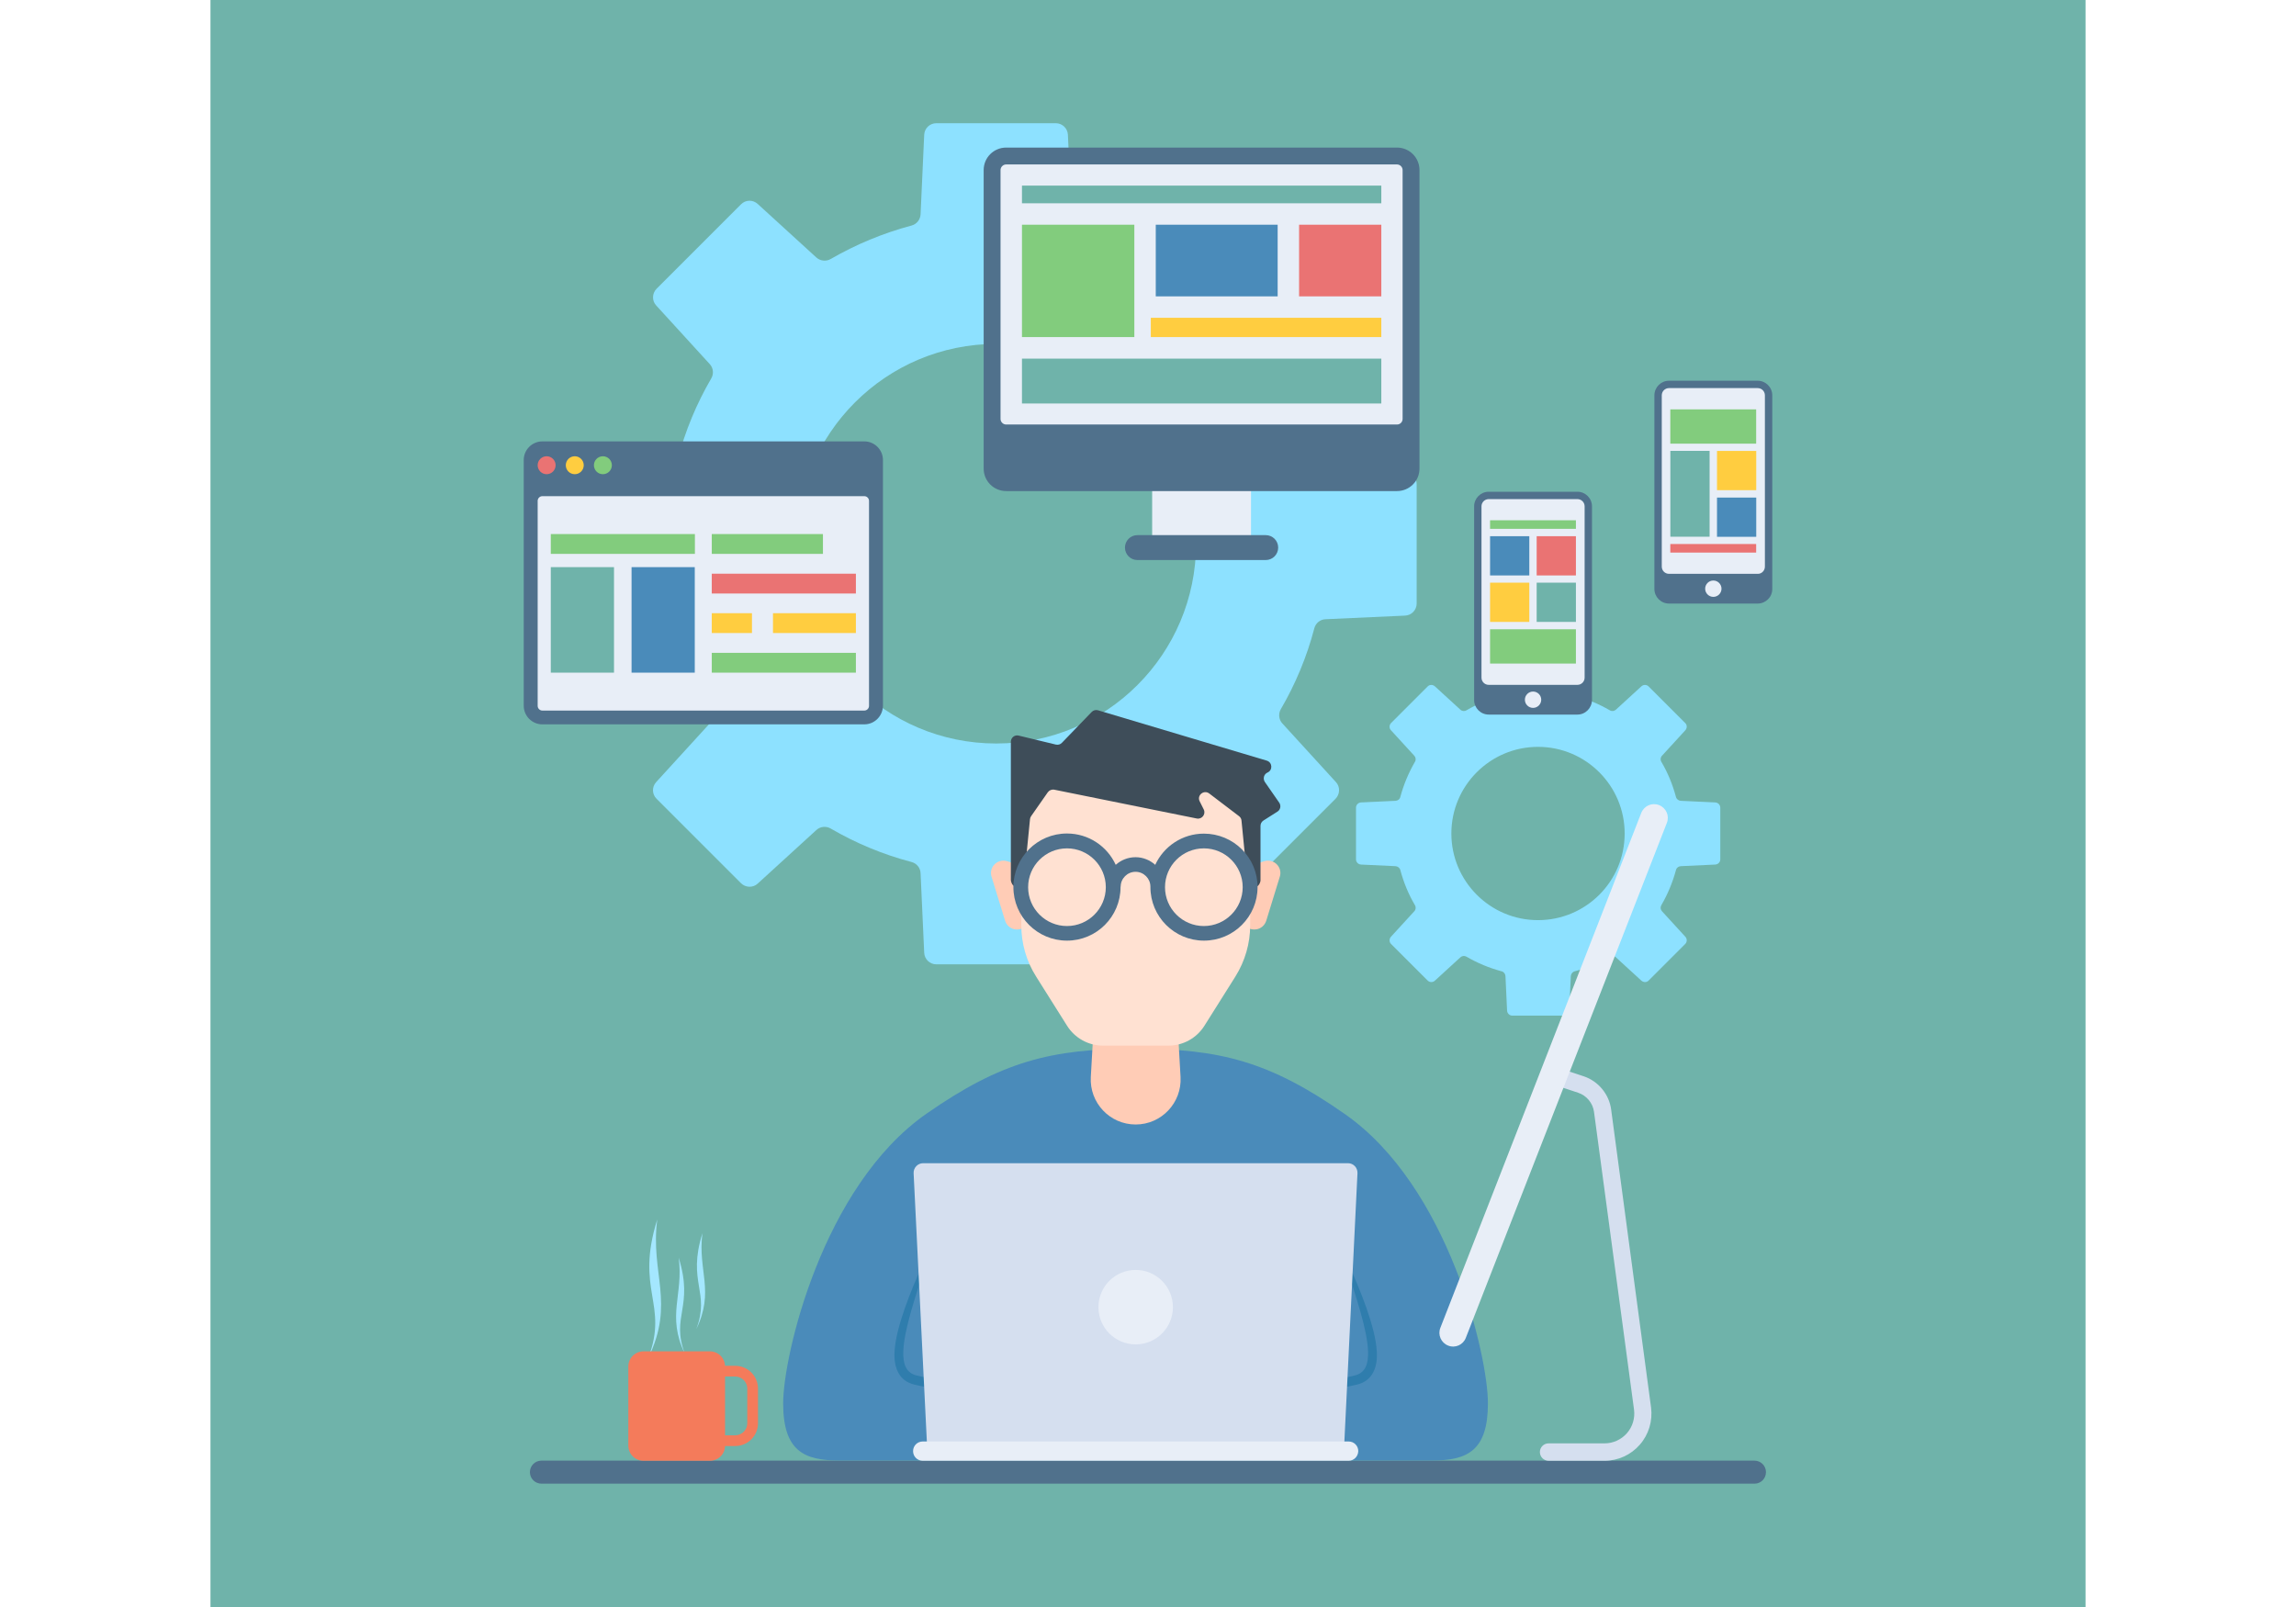
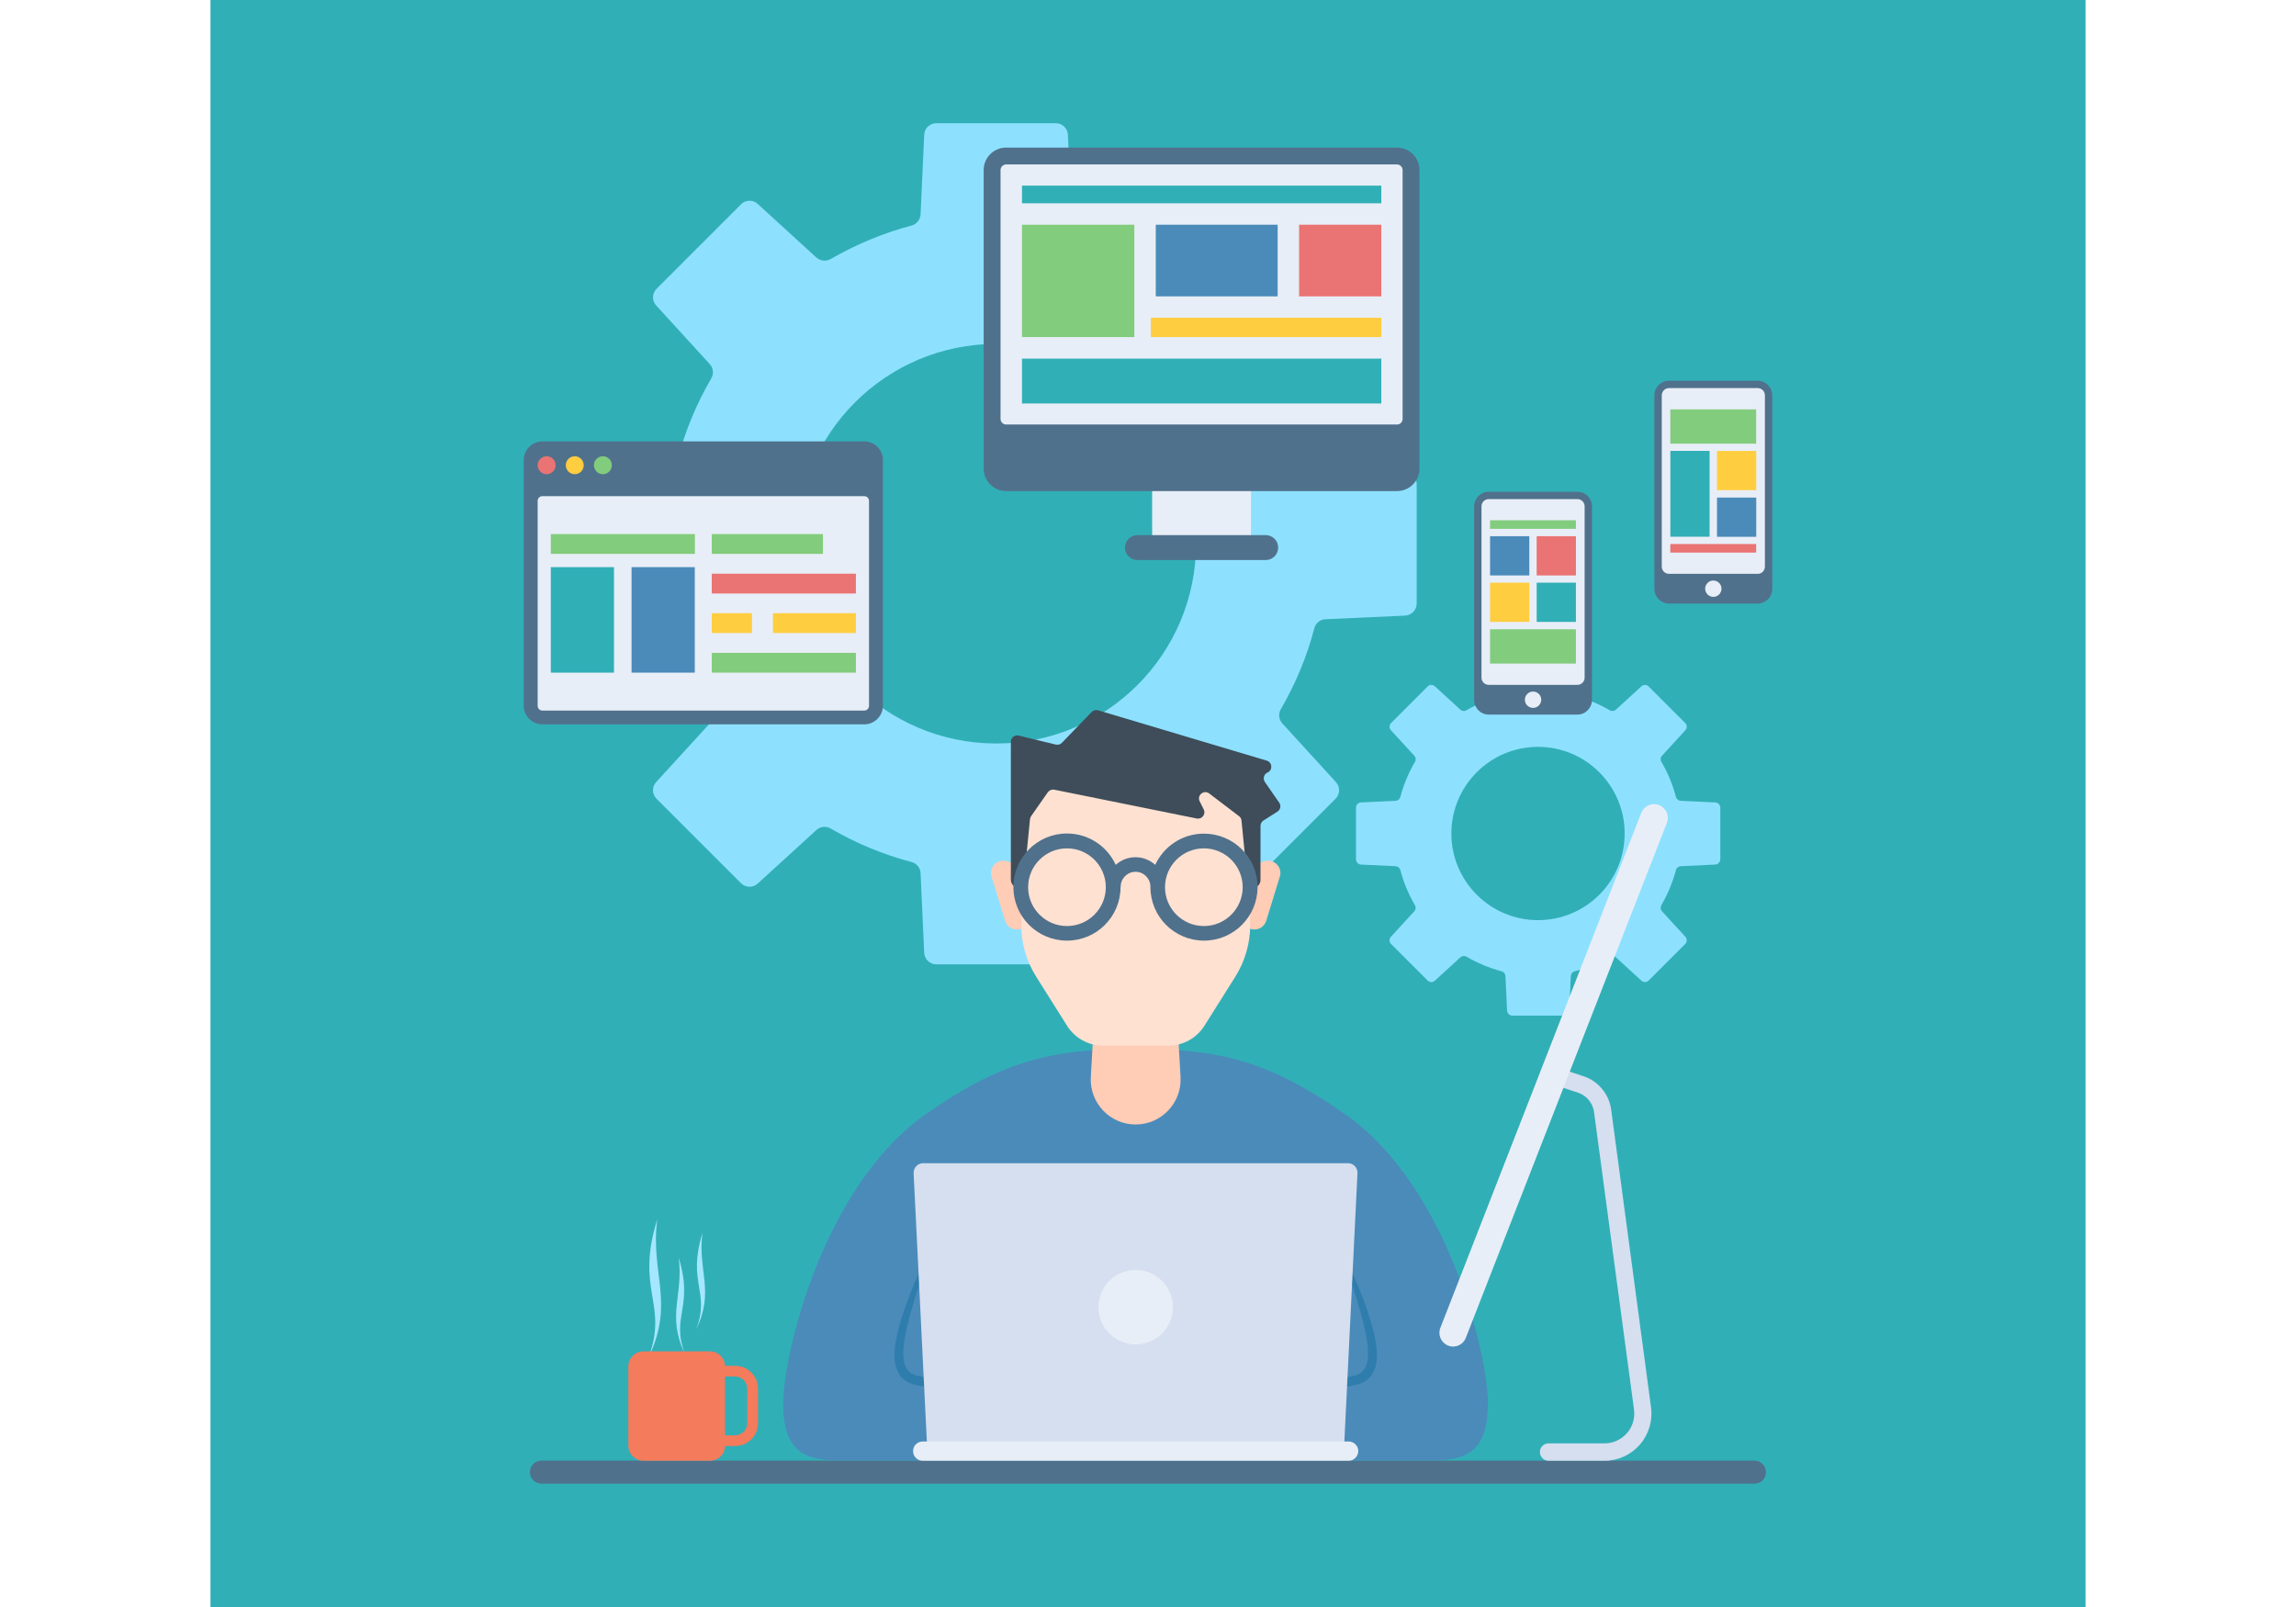
<svg xmlns="http://www.w3.org/2000/svg" id="master-artboard" viewBox="0 0 1400 980" version="1.1" x="0px" y="0px" style="enable-background:new 0 0 336 235.2;" width="1400px" height="980px">
  <g transform="matrix(0.8166667, 0, 0, 0.8166667, 128.3334, 0)">
-     <path d="M 0 0 H 1400 V 1200 H 0 V 0 Z" class="st0" style="fill: rgb(111,179,170);" />
+     <path d="M 0 0 H 1400 V 1200 H 0 V 0 Z" class="st0" style="fill: rgb(49,175,183);" />
    <g>
      <path class="st1" d="M891.9,352.4l-59.3-2.7c-4-0.2-7.4-2.9-8.4-6.7c-5.7-21.4-14.2-41.7-25-60.4c-2-3.4-1.5-7.8,1.1-10.7l40-43.8   c3.3-3.6,3.2-9.1-0.3-12.5l-63-63c-3.4-3.4-9-3.6-12.5-0.3l-43.8,40c-2.9,2.7-7.3,3.1-10.7,1.1c-18.7-10.9-39-19.4-60.4-25   c-3.8-1-6.6-4.4-6.7-8.4l-2.7-59.3c-0.2-4.9-4.2-8.7-9.1-8.7h-89.1c-4.9,0-8.9,3.8-9.1,8.7l-2.7,59.3c-0.2,4-2.9,7.4-6.7,8.4   c-21.4,5.7-41.7,14.2-60.4,25c-3.4,2-7.8,1.5-10.7-1.1l-43.8-40c-3.6-3.3-9.1-3.2-12.5,0.3l-63,63c-3.4,3.4-3.6,9-0.3,12.5l40,43.8   c2.7,2.9,3.1,7.3,1.1,10.7c-10.9,18.7-19.4,39-25,60.4c-1,3.8-4.4,6.6-8.4,6.7l-59.3,2.7c-4.9,0.2-8.7,4.2-8.7,9.1v89.1   c0,4.9,3.8,8.9,8.7,9.1l59.3,2.7c4,0.2,7.4,2.9,8.4,6.7c5.7,21.4,14.2,41.7,25,60.4c2,3.4,1.5,7.8-1.1,10.7l-40,43.8   c-3.3,3.6-3.2,9.1,0.3,12.5l63,63c3.4,3.4,9,3.6,12.5,0.3l43.8-40c2.9-2.7,7.3-3.1,10.7-1.1c18.7,10.9,39,19.4,60.4,25   c3.8,1,6.6,4.4,6.7,8.4l2.7,59.3c0.2,4.9,4.2,8.7,9.1,8.7h89.1c4.9,0,8.9-3.8,9.1-8.7l2.7-59.3c0.2-4,2.9-7.4,6.7-8.4   c21.4-5.7,41.7-14.2,60.4-25c3.4-2,7.8-1.5,10.7,1.1l43.8,40c3.6,3.3,9.1,3.2,12.5-0.3l63-63c3.4-3.4,3.6-9,0.3-12.5l-40-43.8   c-2.7-2.9-3.1-7.3-1.1-10.7c10.9-18.7,19.4-39,25-60.4c1-3.8,4.4-6.6,8.4-6.7l59.3-2.7c4.9-0.2,8.7-4.2,8.7-9.1v-89.1   C900.6,356.7,896.8,352.7,891.9,352.4z M586.7,555.2c-82.4,0-149.2-66.8-149.2-149.2c0-82.4,66.8-149.2,149.2-149.2   s149.2,66.8,149.2,149.2C735.8,488.5,669,555.2,586.7,555.2z" style="fill: rgb(141, 225, 255);" />
      <path class="st1" d="M1123.5,599.2l-25.7-1.2c-1.7-0.1-3.2-1.3-3.6-2.9c-2.5-9.3-6.1-18.1-10.9-26.2c-0.9-1.5-0.7-3.4,0.5-4.6   l17.4-19c1.4-1.6,1.4-4-0.1-5.4l-27.3-27.3c-1.5-1.5-3.9-1.5-5.4-0.1l-19,17.4c-1.3,1.2-3.1,1.4-4.6,0.5   c-8.1-4.7-16.9-8.4-26.2-10.9c-1.7-0.4-2.8-1.9-2.9-3.6l-1.2-25.7c-0.1-2.1-1.8-3.8-3.9-3.8h-38.6c-2.1,0-3.8,1.7-3.9,3.8   l-1.2,25.7c-0.1,1.7-1.3,3.2-2.9,3.6c-9.3,2.5-18.1,6.1-26.2,10.9c-1.5,0.9-3.4,0.7-4.6-0.5l-19-17.4c-1.6-1.4-4-1.4-5.4,0.1   l-27.3,27.3c-1.5,1.5-1.5,3.9-0.1,5.4l17.4,19c1.2,1.3,1.4,3.1,0.5,4.6c-4.7,8.1-8.4,16.9-10.9,26.2c-0.4,1.7-1.9,2.8-3.6,2.9   l-25.7,1.2c-2.1,0.1-3.8,1.8-3.8,3.9v38.6c0,2.1,1.7,3.8,3.8,3.9l25.7,1.2c1.7,0.1,3.2,1.3,3.6,2.9c2.5,9.3,6.1,18.1,10.9,26.2   c0.9,1.5,0.7,3.4-0.5,4.6l-17.4,19c-1.4,1.6-1.4,4,0.1,5.4l27.3,27.3c1.5,1.5,3.9,1.5,5.4,0.1l19-17.4c1.3-1.2,3.1-1.4,4.6-0.5   c8.1,4.7,16.9,8.4,26.2,10.9c1.7,0.4,2.8,1.9,2.9,3.6l1.2,25.7c0.1,2.1,1.8,3.8,3.9,3.8h38.6c2.1,0,3.8-1.7,3.9-3.8l1.2-25.7   c0.1-1.7,1.3-3.2,2.9-3.6c9.3-2.5,18.1-6.1,26.2-10.9c1.5-0.9,3.4-0.7,4.6,0.5l19,17.4c1.6,1.4,4,1.4,5.4-0.1l27.3-27.3   c1.5-1.5,1.5-3.9,0.1-5.4l-17.4-19c-1.2-1.3-1.4-3.1-0.5-4.6c4.7-8.1,8.4-16.9,10.9-26.2c0.4-1.7,1.9-2.8,3.6-2.9l25.7-1.2   c2.1-0.1,3.8-1.8,3.8-3.9v-38.6C1127.3,601.1,1125.7,599.3,1123.5,599.2z M991.2,687.1c-35.7,0-64.7-29-64.7-64.7   c0-35.7,29-64.7,64.7-64.7s64.7,29,64.7,64.7C1055.9,658.2,1026.9,687.1,991.2,687.1z" style="fill: rgb(141, 225, 255);" />
    </g>
    <path class="st2" d="M1152.9,1107.9H247.1c-4.7,0-8.6-3.8-8.6-8.6l0,0c0-4.7,3.8-8.6,8.6-8.6h905.7c4.7,0,8.6,3.8,8.6,8.6l0,0  C1161.4,1104.1,1157.6,1107.9,1152.9,1107.9z" style="fill: rgb(80, 113, 140);" />
    <g>
      <g>
        <g>
          <path class="st2" d="M488.2,540.9H247.8c-7.6,0-13.9-6.2-13.9-13.9V343.5c0-7.6,6.2-13.9,13.9-13.9h240.4     c7.6,0,13.9,6.2,13.9,13.9v183.6C502,534.7,495.8,540.9,488.2,540.9z" style="fill: rgb(80, 113, 140);" />
          <path class="st3" d="M244.3,374v153.1c0,1.9,1.6,3.5,3.5,3.5h240.4c1.9,0,3.5-1.6,3.5-3.5V374c0-1.9-1.6-3.5-3.5-3.5H247.8     C245.9,370.5,244.3,372.1,244.3,374z" style="fill: rgb(232, 238, 247);" />
          <path d="M 257.7 347.4 A 6.7 6.7 0 0 1 251 354.1 A 6.7 6.7 0 0 1 244.3 347.4 A 6.7 6.7 0 0 1 251 340.7 A 6.7 6.7 0 0 1 257.7 347.4 Z" class="st4" style="fill: rgb(234, 115, 115);" />
          <path d="M 278.7 347.4 A 6.7 6.7 0 0 1 272 354.1 A 6.7 6.7 0 0 1 265.3 347.4 A 6.7 6.7 0 0 1 272 340.7 A 6.7 6.7 0 0 1 278.7 347.4 Z" class="st5" style="fill: rgb(255, 205, 64);" />
          <path d="M 299.7 347.4 A 6.7 6.7 0 0 1 293 354.1 A 6.7 6.7 0 0 1 286.3 347.4 A 6.7 6.7 0 0 1 293 340.7 A 6.7 6.7 0 0 1 299.7 347.4 Z" class="st6" style="fill: rgb(130, 204, 125);" />
        </g>
        <g>
          <g>
            <path d="M 254.1 398.8 H 361.7 V 413.6 H 254.1 V 398.8 Z" class="st6" style="fill: rgb(130, 204, 125);" />
-             <path d="M 254.1 423.5 H 301.3 V 502.3 H 254.1 V 423.5 Z" class="st0" style="fill: rgb(111,179,170);" />
+             <path d="M 254.1 423.5 H 301.3 V 502.3 H 254.1 V 423.5 Z" class="st0" style="fill: rgb(49,175,183);" />
            <path d="M 314.4 423.5 H 361.6 V 502.3 H 314.4 V 423.5 Z" class="st7" style="fill: rgb(74, 139, 186);" />
          </g>
          <g>
            <g>
              <path d="M 374.3 398.8 H 457.3 V 413.6 H 374.3 V 398.8 Z" class="st6" style="fill: rgb(130, 204, 125);" />
            </g>
            <g>
              <path d="M 374.3 428.4 H 481.9 V 443.2 H 374.3 V 428.4 Z" class="st4" style="fill: rgb(234, 115, 115);" />
            </g>
            <g>
              <path d="M 374.3 487.5 H 481.9 V 502.3 H 374.3 V 487.5 Z" class="st6" style="fill: rgb(130, 204, 125);" />
            </g>
            <g>
              <path d="M 374.3 457.9 H 404.3 V 472.7 H 374.3 V 457.9 Z" class="st5" style="fill: rgb(255, 205, 64);" />
              <path d="M 420 457.9 H 481.9 V 472.7 H 420 V 457.9 Z" class="st5" style="fill: rgb(255, 205, 64);" />
            </g>
          </g>
        </g>
      </g>
      <g>
        <g>
          <path d="M 703.1 353 H 776.9 V 408.9 H 703.1 V 353 Z" class="st3" style="fill: rgb(232, 238, 247);" />
          <g>
            <path class="st2" d="M594.1,110.2h291.8c9.3,0,16.8,7.5,16.8,16.8v222.9c0,9.3-7.5,16.8-16.8,16.8H594.1      c-9.3,0-16.8-7.5-16.8-16.8V127C577.3,117.7,584.8,110.2,594.1,110.2z" style="fill: rgb(80, 113, 140);" />
            <path class="st3" d="M890.1,312.8V127c0-2.3-1.9-4.2-4.2-4.2H594.1c-2.3,0-4.2,1.9-4.2,4.2v185.8c0,2.3,1.9,4.2,4.2,4.2h291.8      C888.2,317,890.1,315.2,890.1,312.8z" style="fill: rgb(232, 238, 247);" />
          </g>
          <path class="st2" d="M787.9,418.2h-95.8c-5.1,0-9.3-4.1-9.3-9.3v0c0-5.1,4.1-9.3,9.3-9.3h95.8c5.1,0,9.3,4.1,9.3,9.3v0     C797.2,414.1,793,418.2,787.9,418.2z" style="fill: rgb(80, 113, 140);" />
        </g>
        <g>
-           <path d="M 605.9 138.6 H 874.2 V 151.8 H 605.9 V 138.6 Z" class="st0" style="fill: rgb(111,179,170);" />
+           <path d="M 605.9 138.6 H 874.2 V 151.8 H 605.9 V 138.6 Z" class="st0" style="fill: rgb(49,175,183);" />
          <path d="M 605.9 167.8 H 689.8 V 251.7 H 605.9 V 167.8 Z" class="st6" style="fill: rgb(130, 204, 125);" />
-           <path d="M 605.9 267.8 H 874.2 V 301.3 H 605.9 V 267.8 Z" class="st0" style="fill: rgb(111,179,170);" />
+           <path d="M 605.9 267.8 H 874.2 V 301.3 H 605.9 V 267.8 Z" class="st0" style="fill: rgb(49,175,183);" />
          <path d="M 705.8 167.8 H 796.8 V 221.3 H 705.8 V 167.8 Z" class="st7" style="fill: rgb(74, 139, 186);" />
          <path d="M 702.1 237.3 H 874.2 V 251.7 H 702.1 V 237.3 Z" class="st5" style="fill: rgb(255, 205, 64);" />
          <path d="M 812.8 167.8 H 874.2 V 221.3 H 812.8 V 167.8 Z" class="st4" style="fill: rgb(234, 115, 115);" />
        </g>
      </g>
      <g>
        <g>
          <path class="st2" d="M1020.6,533.6h-66.2c-6,0-10.9-4.9-10.9-10.9V378.1c0-6,4.9-10.9,10.9-10.9h66.2c6,0,10.9,4.9,10.9,10.9     v144.7C1031.4,528.7,1026.6,533.6,1020.6,533.6z" style="fill: rgb(80, 113, 140);" />
          <path class="st3" d="M1026,506V378.1c0-3-2.4-5.4-5.4-5.4h-66.2c-3,0-5.4,2.4-5.4,5.4V506c0,3,2.4,5.4,5.4,5.4h66.2     C1023.6,511.4,1026,509,1026,506z" style="fill: rgb(232, 238, 247);" />
          <path d="M 993.6 522.5 A 6.1 6.1 0 0 1 987.5 528.6 A 6.1 6.1 0 0 1 981.4 522.5 A 6.1 6.1 0 0 1 987.5 516.4 A 6.1 6.1 0 0 1 993.6 522.5 Z" class="st3" style="fill: rgb(232, 238, 247);" />
          <g>
            <path d="M 955.4 388.5 H 1019.5 V 394.9 H 955.4 V 388.5 Z" class="st6" style="fill: rgb(130, 204, 125);" />
            <path d="M 955.4 400.4 H 984.7 V 429.7 H 955.4 V 400.4 Z" class="st7" style="fill: rgb(74, 139, 186);" />
            <path d="M 990.2 400.4 H 1019.5 V 429.7 H 990.2 V 400.4 Z" class="st4" style="fill: rgb(234, 115, 115);" />
            <path d="M 955.4 435.1 H 984.7 V 464.4 H 955.4 V 435.1 Z" class="st5" style="fill: rgb(255, 205, 64);" />
-             <path d="M 990.2 435.1 H 1019.5 V 464.4 H 990.2 V 435.1 Z" class="st0" style="fill: rgb(111,179,170);" />
+             <path d="M 990.2 435.1 H 1019.5 V 464.4 H 990.2 V 435.1 Z" class="st0" style="fill: rgb(49,175,183);" />
            <path d="M 955.4 469.9 H 1019.5 V 495.5 H 955.4 V 469.9 Z" class="st6" style="fill: rgb(130, 204, 125);" />
          </g>
        </g>
        <g>
          <path class="st2" d="M1155.2,450.7H1089c-6,0-10.9-4.9-10.9-10.9V295.2c0-6,4.9-10.9,10.9-10.9h66.2c6,0,10.9,4.9,10.9,10.9     v144.7C1166.1,445.9,1161.2,450.7,1155.2,450.7z" style="fill: rgb(80, 113, 140);" />
          <path class="st3" d="M1160.6,423.1V295.2c0-3-2.4-5.4-5.4-5.4H1089c-3,0-5.4,2.4-5.4,5.4v127.9c0,3,2.4,5.4,5.4,5.4h66.2     C1158.2,428.6,1160.6,426.1,1160.6,423.1z" style="fill: rgb(232, 238, 247);" />
          <path d="M 1128.2 439.6 A 6.1 6.1 0 0 1 1122.1 445.7 A 6.1 6.1 0 0 1 1116 439.6 A 6.1 6.1 0 0 1 1122.1 433.5 A 6.1 6.1 0 0 1 1128.2 439.6 Z" class="st3" style="fill: rgb(232, 238, 247);" />
          <g>
            <path d="M 1090.1 406.3 H 1154.2 V 412.7 H 1090.1 V 406.3 Z" transform="matrix(-1 -1.224647e-16 1.224647e-16 -1 2244.175 818.9311)" class="st4" style="fill: rgb(234, 115, 115);" />
            <path d="M 1124.8 371.5 H 1154.1 V 400.8 H 1124.8 V 371.5 Z" transform="matrix(-1 -1.224647e-16 1.224647e-16 -1 2278.939 772.3513)" class="st7" style="fill: rgb(74, 139, 186);" />
-             <path d="M 1090.1 336.8 H 1119.4 V 400.9 H 1090.1 V 336.8 Z" transform="matrix(-1 -1.224647e-16 1.224647e-16 -1 2209.412 737.5875)" class="st0" style="fill: rgb(111,179,170);" />
+             <path d="M 1090.1 336.8 H 1119.4 V 400.9 H 1090.1 V 336.8 Z" transform="matrix(-1 -1.224647e-16 1.224647e-16 -1 2209.412 737.5875)" class="st0" style="fill: rgb(49,175,183);" />
            <path d="M 1124.8 336.8 H 1154.1 V 366.1 H 1124.8 V 336.8 Z" transform="matrix(-1 -1.224647e-16 1.224647e-16 -1 2278.939 702.8235)" class="st5" style="fill: rgb(255, 205, 64);" />
            <path d="M 1090.1 305.7 H 1154.2 V 331.3 H 1090.1 V 305.7 Z" transform="matrix(-1 -1.224647e-16 1.224647e-16 -1 2244.175 636.9908)" class="st6" style="fill: rgb(130, 204, 125);" />
          </g>
        </g>
      </g>
    </g>
    <g>
      <g>
        <g>
          <path class="st7" d="M953.8,1047.9c0,35.4-15.3,42.7-41.7,42.7c-26.3,0-221.4,0-221.4,0s-195,0-221.4,0     c-26.3,0-41.7-7.3-41.7-42.7c0-35.4,29.2-161.9,106.9-216.2c55.9-39,93.2-48.6,156.1-48.6s100.2,9.5,156.1,48.6     C924.7,885.9,953.8,1012.5,953.8,1047.9z" style="fill: rgb(74, 139, 186);" />
          <g>
            <path class="st8" d="M532.4,942.8c0.5-1.2,2.3-0.5,1.9,0.7c-7.9,24.5-16.4,49.2-17,65.5c-0.3,8.9,1.6,16.3,10.3,18.2      c21.8,5.5,63.6,5.9,94.9,6c1.3,0,1.4,1.9,0.1,2c-30.3,3.5-71.5,5.1-96.7-1.2c-11.9-2.6-16-13-15.1-25.3      C511.9,990.9,523,963.3,532.4,942.8z" style="fill: rgb(47, 125, 173);" />
            <path class="st8" d="M849.2,942.8c-0.5-1.2-2.3-0.5-1.9,0.7c7.9,24.5,16.4,49.2,17,65.5c0.3,8.9-1.6,16.3-10.3,18.2      c-21.8,5.5-63.6,5.9-94.9,6c-1.3,0-1.4,1.9-0.1,2c30.3,3.5,71.5,5.1,96.7-1.2c11.9-2.6,16-13,15.1-25.3      C869.7,990.9,858.6,963.3,849.2,942.8z" style="fill: rgb(47, 125, 173);" />
          </g>
        </g>
        <g>
          <path class="st9" d="M839.6,1083.6H542c-3.8,0-7-3-7.1-6.8L525,876.1c-0.2-4.1,3.1-7.5,7.1-7.5h317.2c4.1,0,7.3,3.4,7.1,7.5     l-9.8,200.7C846.6,1080.6,843.4,1083.6,839.6,1083.6z" style="fill: rgb(213, 223, 239);" />
          <path class="st3" d="M849.8,1090.8h-318c-4,0-7.2-3.2-7.2-7.2l0,0c0-4,3.2-7.2,7.2-7.2h318c4,0,7.2,3.2,7.2,7.2l0,0     C856.9,1087.6,853.7,1090.8,849.8,1090.8z" style="fill: rgb(232, 238, 247);" />
          <path d="M 718.6 976.1 A 27.8 27.8 0 0 1 690.8 1003.9 A 27.8 27.8 0 0 1 663 976.1 A 27.8 27.8 0 0 1 690.8 948.3 A 27.8 27.8 0 0 1 718.6 976.1 Z" class="st3" style="fill: rgb(232, 238, 247);" />
        </g>
        <g>
          <g>
            <g>
              <path class="st10" d="M602.4,645.4l-7.6-2.3c-3.5-1.1-7.4,0-9.8,2.8l0,0c-2.1,2.4-2.8,5.8-1.8,8.8l10.1,32.8       c1.1,3.5,4,6,7.6,6.5l0.2,0c5.9,0.8,11.1-4.1,10.6-10.1l-2.7-30.5C608.6,649.7,606,646.5,602.4,645.4z" style="fill: rgb(255, 204, 182);" />
              <path class="st10" d="M779.2,645.4l7.6-2.3c3.5-1.1,7.4,0,9.8,2.8h0c2.1,2.4,2.8,5.8,1.8,8.8l-10.1,32.8c-1.1,3.5-4,6-7.6,6.5       l-0.2,0c-5.9,0.8-11.1-4.1-10.6-10.1l2.7-30.5C773,649.7,775.6,646.5,779.2,645.4z" style="fill: rgb(255, 204, 182);" />
            </g>
            <path class="st10" d="M690.8,839.7L690.8,839.7c-19.3,0-34.6-16.2-33.5-35.5l2.3-40.6H722l2.3,40.6      C725.4,823.4,710.1,839.7,690.8,839.7z" style="fill: rgb(255, 204, 182);" />
            <path class="st11" d="M723.7,558.7h-65.8c-23.5,0-44.2,15.6-50.6,38.2l0,0c-1.3,4.5-1.9,9.1-1.9,13.7v80.3      c0,13.6,3.8,26.9,11.1,38.4l23.1,36.7c5.8,9.2,15.9,14.8,26.8,14.8h48.9c10.9,0,21-5.6,26.8-14.8l23.1-36.7      c7.2-11.5,11.1-24.8,11.1-38.4v-80.3c0-4.6-0.6-9.2-1.9-13.7v0C767.9,574.3,747.2,558.7,723.7,558.7z" style="fill: rgb(255, 225, 210);" />
            <path class="st12" d="M789.2,576.9L789.2,576.9c-2.7,1.2-3.6,4.6-1.9,7.1l10.7,15.4c1.5,2.2,0.9,5.3-1.4,6.7l-10.4,6.6      c-1.4,0.9-2.2,2.4-2.2,4v40.6c0,0.6-0.1,1.2-0.4,1.8l-0.2,0.5c-1.9,4.6-8.7,3.6-9.1-1.3l-4.5-45.6c-0.1-1.3-0.8-2.5-1.9-3.3      l-22.2-16.9c-4-3-9.4,1.4-7.1,5.9l3,6c1.8,3.5-1.3,7.6-5.2,6.8l-106.3-21.5c-1.9-0.4-3.8,0.4-4.9,1.9l-12.5,17.9      c-0.5,0.7-0.7,1.4-0.8,2.2l-4.6,46.4c-0.5,4.9-7.3,5.9-9.1,1.3l-0.2-0.5c-0.2-0.6-0.4-1.2-0.4-1.8V553.9c0-3.1,2.9-5.4,5.9-4.6      l27.7,6.7c1.6,0.4,3.4-0.1,4.5-1.3l22.2-23c1.2-1.3,3.1-1.8,4.8-1.3l126,37.6C792.9,569.3,793.3,575.1,789.2,576.9z" style="fill: rgb(62, 77, 89);" />
          </g>
          <path class="st11" d="M705.6,663.2c0,0-0.4,0-0.8,0c-0.5,0-0.8,0-0.8,0s0.4,0,0.8,0C705.3,663.2,705.6,663.2,705.6,663.2z" style="fill: rgb(255, 225, 210);" />
          <path class="st2" d="M741.7,622.5c-16.1,0-30,9.6-36.3,23.3c-3.9-3.5-9.1-5.7-14.7-5.7c-5.7,0-10.9,2.2-14.8,5.7     c-6.3-13.8-20.2-23.4-36.4-23.4c-22.1,0-40,17.9-40,40s17.9,40,40,40s40-17.9,40-40c0-0.1,0-0.2,0-0.3h0.1     c0-6.1,5-11.1,11.1-11.1s11.1,5,11.1,11.1h0c0,0.1,0,0.2,0,0.3c0,22.1,17.9,40,40,40s40-17.9,40-40S763.8,622.5,741.7,622.5z      M639.5,691.5c-16,0-29-13-29-29s13-29,29-29s29,13,29,29S655.5,691.5,639.5,691.5z M741.7,691.5c-16,0-29-13-29-29s13-29,29-29     s29,13,29,29S757.7,691.5,741.7,691.5z" style="fill: rgb(80, 113, 140);" />
        </g>
      </g>
      <g>
        <g>
          <path class="st9" d="M1040.9,1090.8h-41.8c-3.6,0-6.5-2.9-6.5-6.5s2.9-6.5,6.5-6.5h41.8c6.4,0,12.5-2.8,16.7-7.6     s6.1-11.2,5.3-17.5L1033,830.2c-0.9-6.5-5.5-12.1-11.8-14.2l-20.5-6.8c-3.4-1.1-5.2-4.8-4.1-8.2c1.1-3.4,4.8-5.2,8.2-4.1     l20.5,6.8c10.9,3.6,19,13.4,20.5,24.8l29.8,222.5c1.3,10-1.7,20.2-8.4,27.8C1060.6,1086.4,1051,1090.8,1040.9,1090.8z" style="fill: rgb(213, 223, 239);" />
        </g>
        <g>
          <path class="st3" d="M924.1,1004.8L924.1,1004.8c-5.3-2.1-7.9-8-5.8-13.3l150-384.5c2.1-5.3,8-7.9,13.3-5.8l0,0     c5.3,2.1,7.9,8,5.8,13.3L937.3,999C935.3,1004.3,929.3,1006.9,924.1,1004.8z" style="fill: rgb(232, 238, 247);" />
        </g>
      </g>
      <g>
        <g>
          <path class="st13" d="M333.6,910.6c-16.7,53.3,8.7,62.9-6.7,103.4C347,972.6,328.3,951,333.6,910.6z" style="fill: rgb(164, 231, 255);" />
          <path class="st13" d="M367.3,920.9c-11.5,36.9,6,43.6-4.6,71.7C376.6,963.9,363.7,948.9,367.3,920.9z" style="fill: rgb(164, 231, 255);" />
          <path class="st13" d="M349.6,939.2c11.5,36.9-6,43.6,4.6,71.7C340.4,982.2,353.3,967.2,349.6,939.2z" style="fill: rgb(164, 231, 255);" />
        </g>
        <g>
          <path class="st14" d="M372.9,1090.8h-49.6c-6.3,0-11.3-5.1-11.3-11.3v-59.1c0-6.3,5.1-11.3,11.3-11.3h49.6     c6.3,0,11.3,5.1,11.3,11.3v59.1C384.3,1085.7,379.2,1090.8,372.9,1090.8z" style="fill: rgb(244, 123, 91);" />
          <g>
            <path class="st14" d="M391.8,1019.9h-32.7v8h32.7c5,0,9,4.1,9,9v25.9c0,5-4.1,9-9,9h-32.7v8h32.7c9.4,0,17-7.6,17-17v-25.9      C408.8,1027.5,401.2,1019.9,391.8,1019.9z" style="fill: rgb(244, 123, 91);" />
          </g>
        </g>
      </g>
    </g>
  </g>
</svg>
